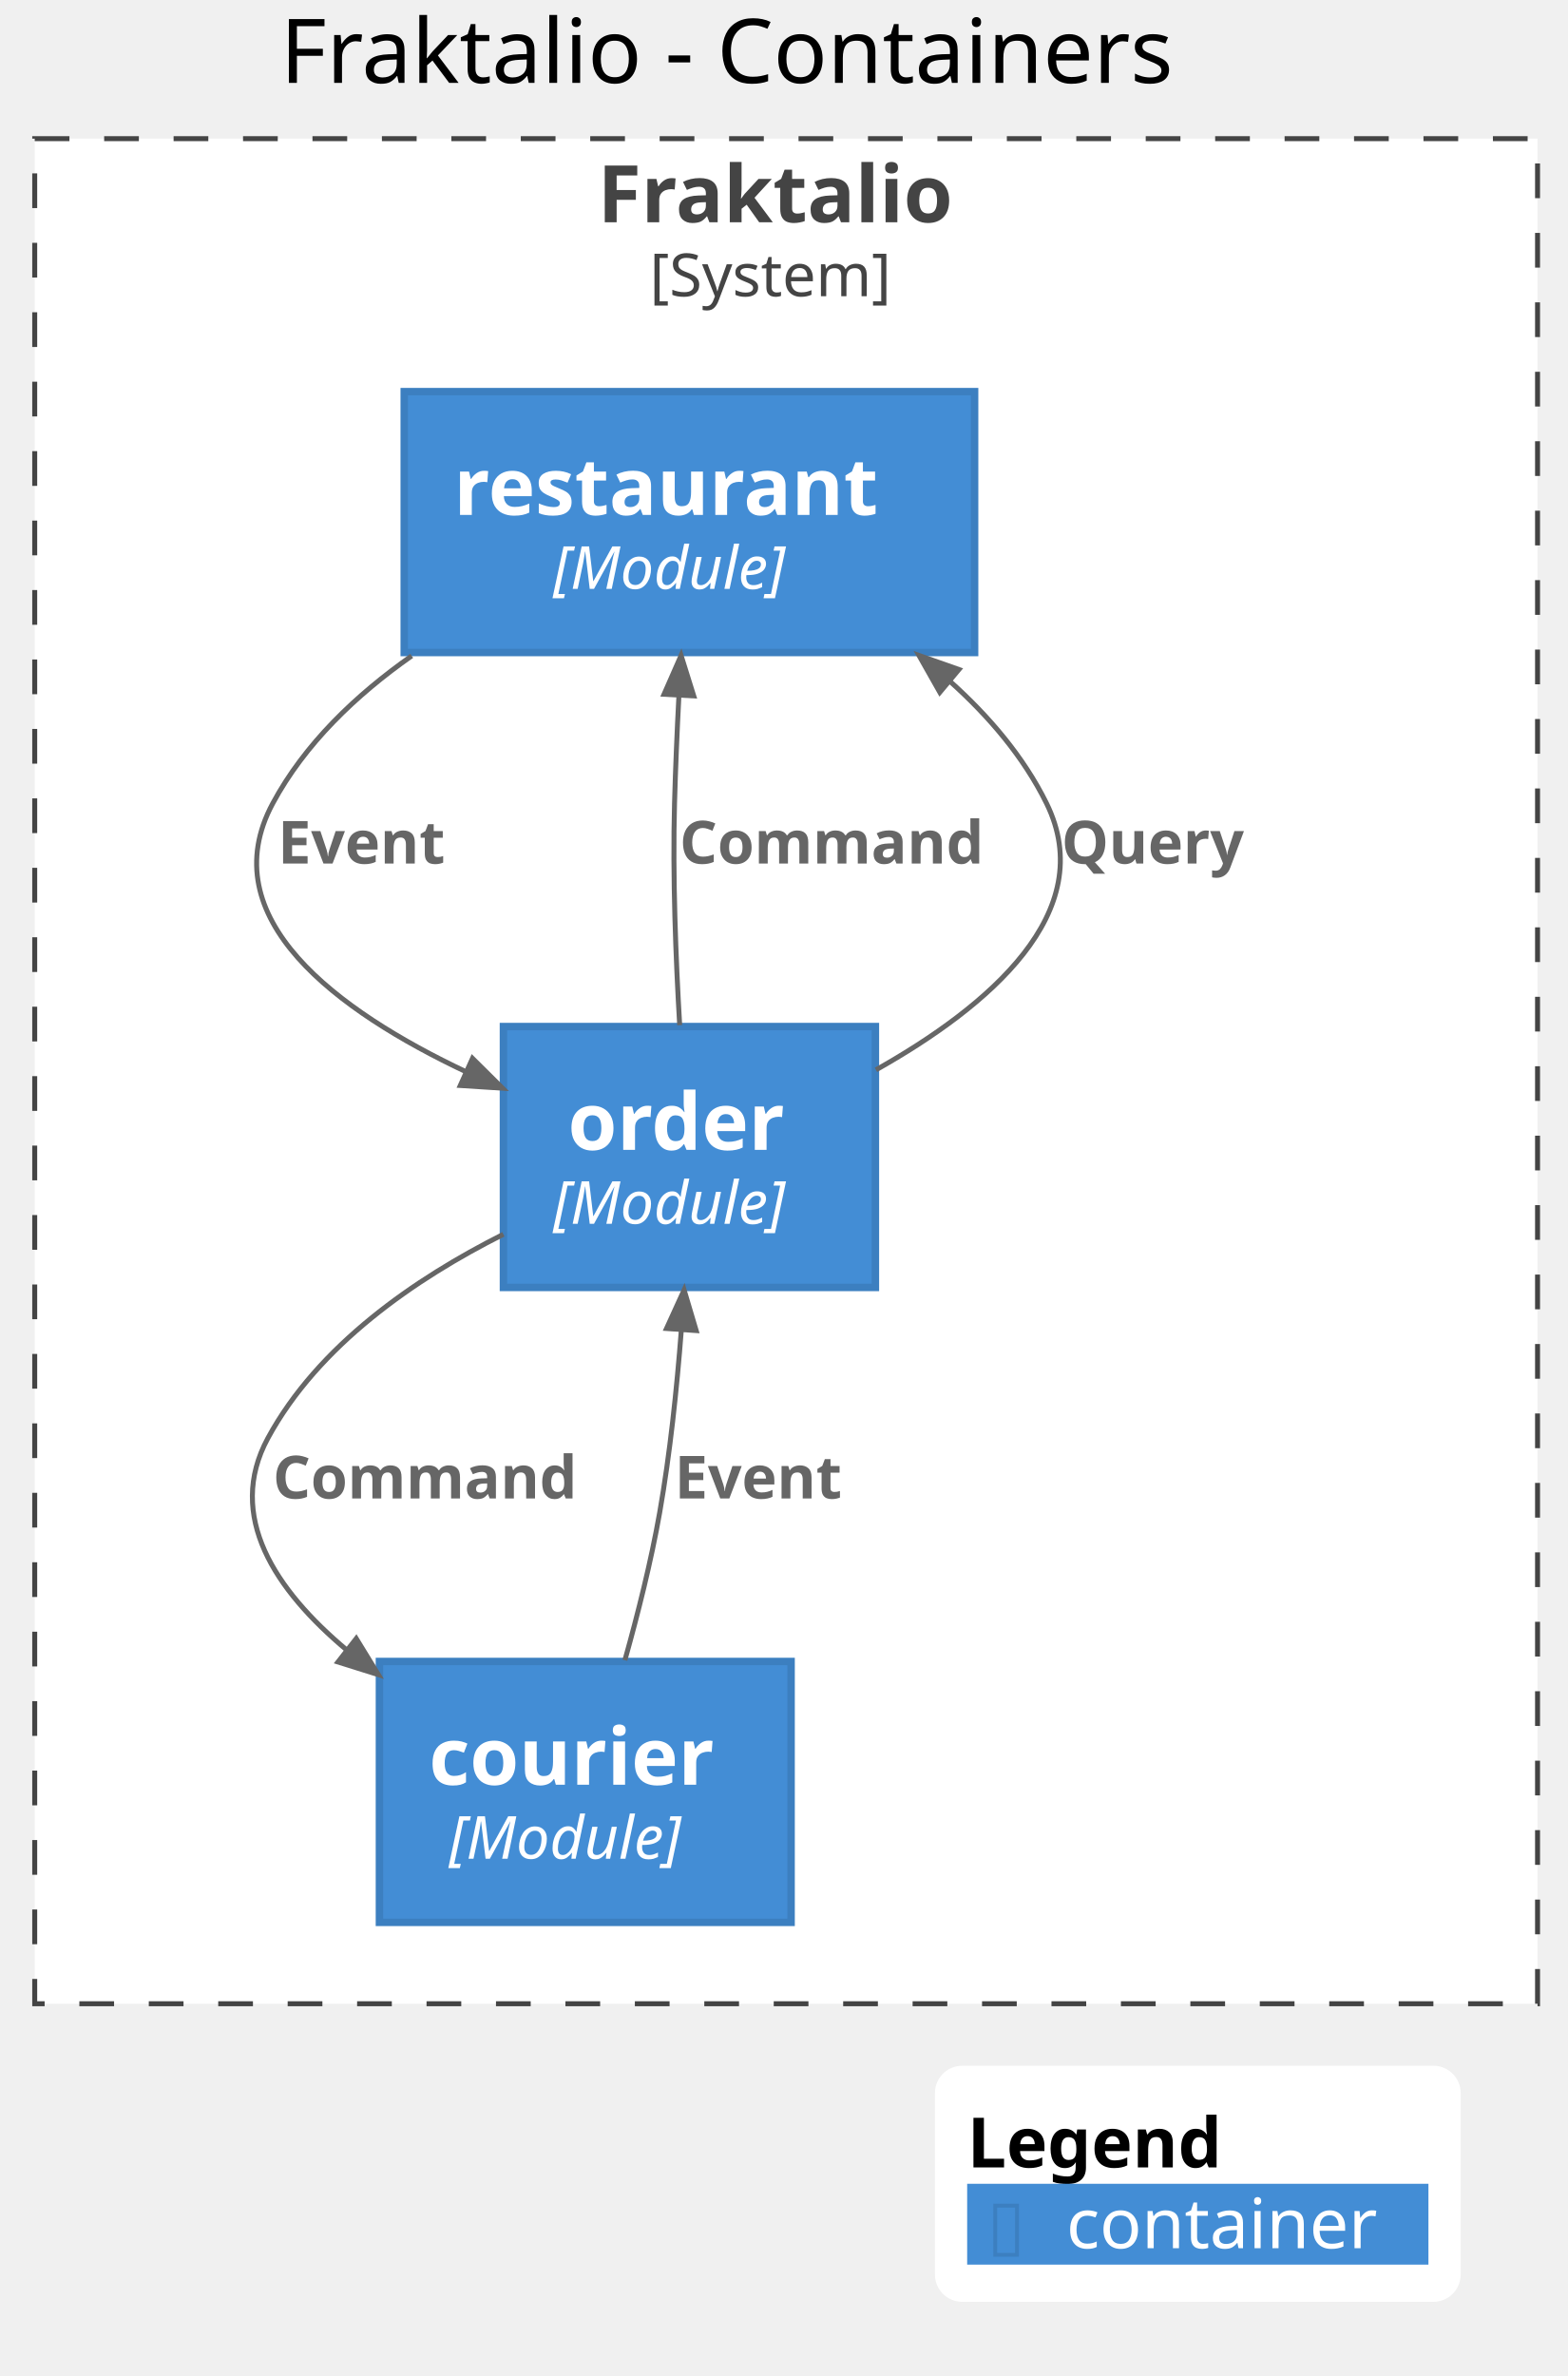
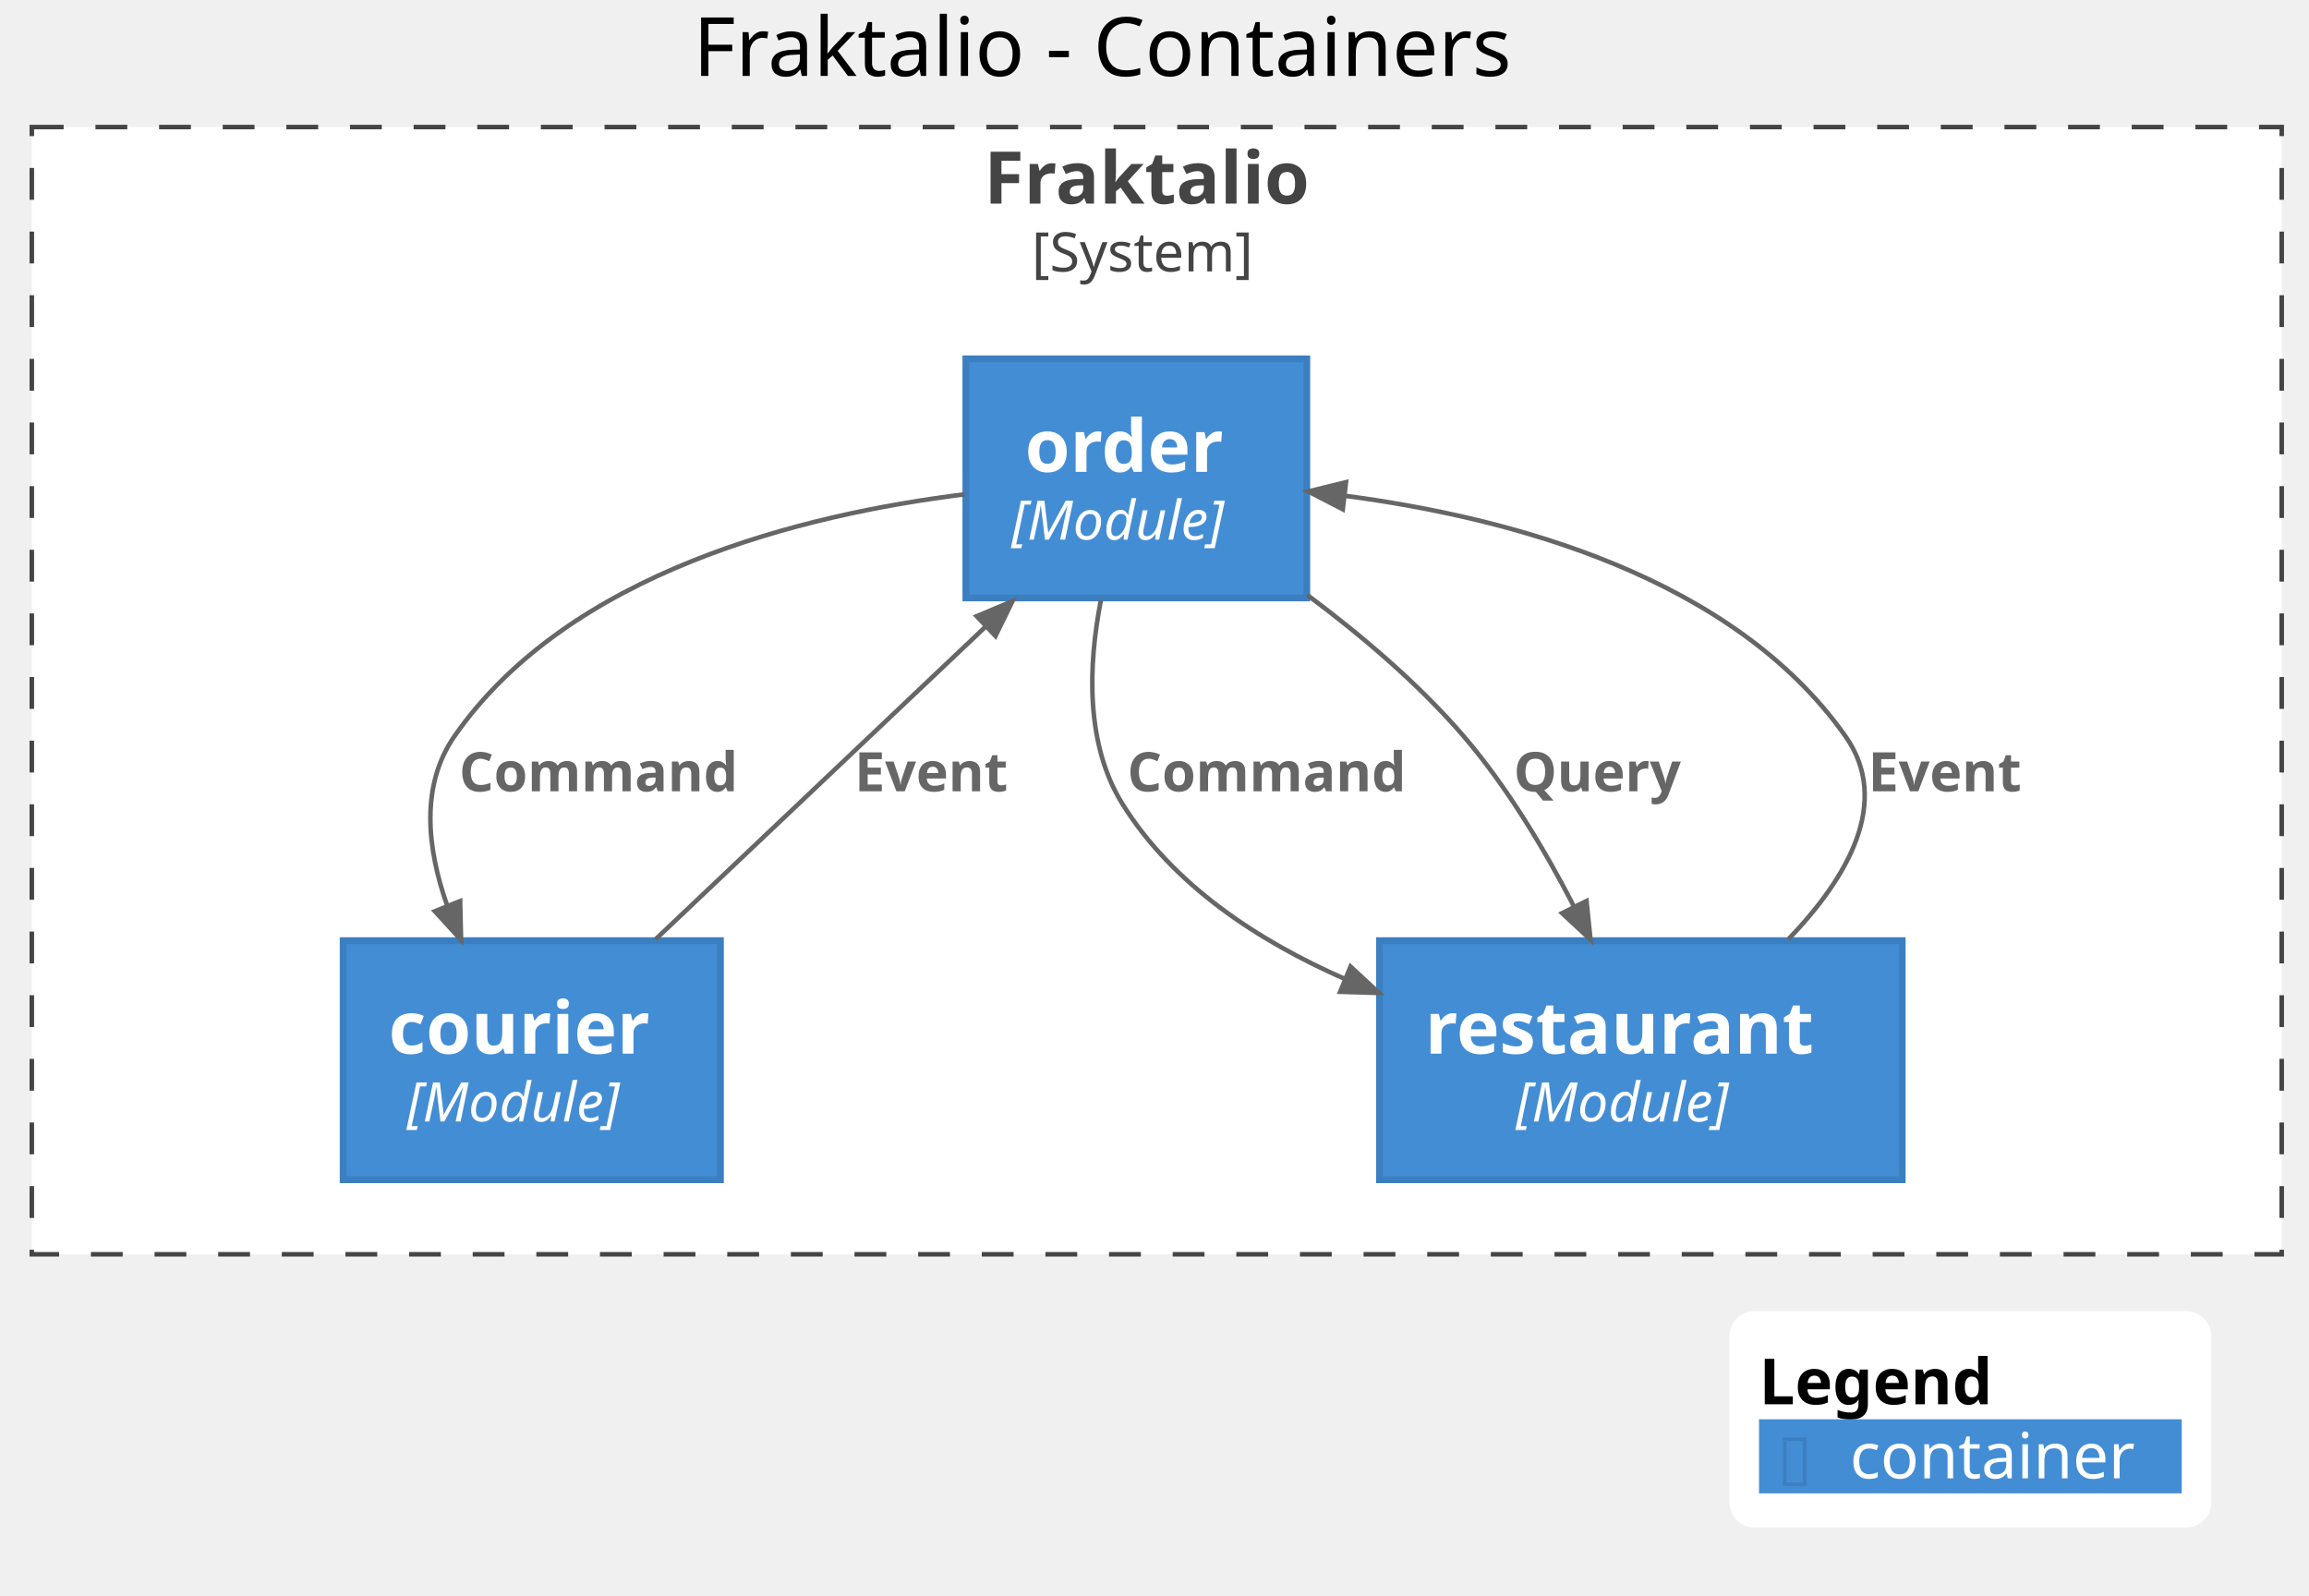
- <svg xmlns="http://www.w3.org/2000/svg" contentScriptType="application/ecmascript" contentStyleType="text/css" height="479px" preserveAspectRatio="none" style="width:316px;height:479px;background:#FFFFFF;" version="1.1" viewBox="0 0 316 479" width="316px" zoomAndPan="magnify">
+ <svg xmlns="http://www.w3.org/2000/svg" contentScriptType="application/ecmascript" contentStyleType="text/css" height="351px" preserveAspectRatio="none" style="width:508px;height:351px;background:#FFFFFF;" version="1.1" viewBox="0 0 508 351" width="508px" zoomAndPan="magnify">
  <defs />
  <g>
-     <text fill="#000000" font-family="sans-serif" font-size="18" lengthAdjust="spacing" textLength="190" x="56.5" y="16.708">Fraktalio - Containers</text>
-     <rect fill="#FFFFFF" height="376" style="stroke:#444444;stroke-width:1.0;stroke-dasharray:7.0,7.0;" width="303" x="7" y="27.953" />
-     <text fill="#444444" font-family="sans-serif" font-size="16" font-weight="bold" lengthAdjust="spacing" textLength="76" x="120.5" y="44.805">Fraktalio</text>
-     <text fill="#444444" font-family="sans-serif" font-size="12" lengthAdjust="spacing" textLength="55" x="131" y="59.717">[System]</text>
-     <rect fill="#438DD5" height="52.594" style="stroke:#3C7FC0;stroke-width:1.5;" width="115" x="81.5" y="78.953" />
-     <text fill="#FFFFFF" font-family="sans-serif" font-size="16" font-weight="bold" lengthAdjust="spacing" textLength="95" x="91.5" y="103.805">restaurant</text>
-     <text fill="#FFFFFF" font-family="sans-serif" font-size="12" font-style="italic" lengthAdjust="spacing" textLength="55" x="111.5" y="118.717">[Module]</text>
-     <rect fill="#438DD5" height="52.594" style="stroke:#3C7FC0;stroke-width:1.5;" width="83" x="76.5" y="334.953" />
-     <text fill="#FFFFFF" font-family="sans-serif" font-size="16" font-weight="bold" lengthAdjust="spacing" textLength="63" x="86.5" y="359.805">courier</text>
-     <text fill="#FFFFFF" font-family="sans-serif" font-size="12" font-style="italic" lengthAdjust="spacing" textLength="55" x="90.5" y="374.717">[Module]</text>
-     <rect fill="#438DD5" height="52.594" style="stroke:#3C7FC0;stroke-width:1.5;" width="75" x="101.5" y="206.953" />
-     <text fill="#FFFFFF" font-family="sans-serif" font-size="16" font-weight="bold" lengthAdjust="spacing" textLength="49" x="114.5" y="231.805">order</text>
-     <text fill="#FFFFFF" font-family="sans-serif" font-size="12" font-style="italic" lengthAdjust="spacing" textLength="55" x="111.5" y="246.717">[Module]</text>
-     <path d="M125.99,334.693 C128.6,325.403 131.27,314.783 133,304.953 C135.09,293.073 136.46,279.943 137.36,268.263 " fill="none" id="Fraktalio.courier-to-Fraktalio.order" style="stroke:#666666;stroke-width:1.0;" />
-     <polygon fill="#666666" points="137.93,260.053,134.381,267.825,140.366,268.243,137.93,260.053" style="stroke:#666666;stroke-width:1.0;" />
-     <text fill="#666666" font-family="sans-serif" font-size="12" font-weight="bold" lengthAdjust="spacing" textLength="39" x="136" y="302.092">Event</text>
-     <path d="M101.49,248.833 C83.7,257.773 64.15,271.203 54,289.953 C45.53,305.603 55.49,320.553 69.89,332.623 " fill="none" id="Fraktalio.order-to-Fraktalio.courier" style="stroke:#666666;stroke-width:1.0;" />
-     <polygon fill="#666666" points="76.29,337.613,71.827,330.327,68.137,335.058,76.29,337.613" style="stroke:#666666;stroke-width:1.0;" />
-     <text fill="#666666" font-family="sans-serif" font-size="12" font-weight="bold" lengthAdjust="spacing" textLength="69" x="55" y="302.092">Command</text>
-     <path d="M83.01,132.223 C71.78,140.103 61.46,149.943 55,161.953 C42.55,185.093 67.95,203.773 93.99,216.083 " fill="none" id="Fraktalio.restaurant-to-Fraktalio.order" style="stroke:#666666;stroke-width:1.0;" />
-     <polygon fill="#666666" points="101.33,219.383,95.266,213.364,92.804,218.835,101.33,219.383" style="stroke:#666666;stroke-width:1.0;" />
-     <text fill="#666666" font-family="sans-serif" font-size="12" font-weight="bold" lengthAdjust="spacing" textLength="39" x="56" y="174.092">Event</text>
-     <path d="M137.04,206.673 C136.25,193.333 135.6,176.773 136,161.953 C136.19,154.953 136.51,147.453 136.88,140.313 " fill="none" id="Fraktalio.order-to-Fraktalio.restaurant" style="stroke:#666666;stroke-width:1.0;" />
-     <polygon fill="#666666" points="137.32,132.143,133.882,139.965,139.872,140.297,137.32,132.143" style="stroke:#666666;stroke-width:1.0;" />
-     <text fill="#666666" font-family="sans-serif" font-size="12" font-weight="bold" lengthAdjust="spacing" textLength="69" x="137" y="174.092">Command</text>
-     <path d="M176.61,215.683 C199.26,202.953 221.81,183.933 211,161.953 C206.39,152.583 199.36,144.353 191.46,137.293 " fill="none" id="Fraktalio.order-to-Fraktalio.restaurant-1" style="stroke:#666666;stroke-width:1.0;" />
-     <polygon fill="#666666" points="185.28,132.133,189.488,139.569,193.34,134.968,185.28,132.133" style="stroke:#666666;stroke-width:1.0;" />
-     <text fill="#666666" font-family="sans-serif" font-size="12" font-weight="bold" lengthAdjust="spacing" textLength="42" x="214" y="174.092">Query</text>
-     <rect fill="#FFFFFF" height="46.594" rx="5" ry="5" style="stroke:#FFFFFF;stroke-width:1.0;" width="105" x="189" y="416.953" />
-     <rect height="16.297" style="stroke:none;stroke-width:1.0;fill:none;" width="93" x="195" y="423.953" />
-     <text fill="#000000" font-family="sans-serif" font-size="14" font-weight="bold" lengthAdjust="spacing" textLength="59" x="195" y="436.948">Legend</text>
-     <text fill="#FFFFFF" font-family="sans-serif" font-size="14" lengthAdjust="spacing" textLength="0" x="258" y="436.948" />
-     <rect fill="#438DD5" height="16.297" style="stroke:none;stroke-width:1.0;" width="93" x="195" y="440.25" />
-     <text fill="#3C7FC0" font-family="sans-serif" font-size="14" lengthAdjust="spacing" textLength="8" x="199" y="453.245">▯</text>
-     <text fill="#FFFFFF" font-family="sans-serif" font-size="14" lengthAdjust="spacing" textLength="0" x="211" y="453.245" />
-     <text fill="#FFFFFF" font-family="sans-serif" font-size="14" lengthAdjust="spacing" textLength="65" x="215" y="453.245">container</text>
-     <text fill="#FFFFFF" font-family="sans-serif" font-size="14" lengthAdjust="spacing" textLength="0" x="288" y="453.245" />
-     <line style="stroke:#00000000;stroke-width:1.0;" x1="195" x2="288" y1="423.953" y2="423.953" />
-     <line style="stroke:#00000000;stroke-width:1.0;" x1="195" x2="288" y1="440.25" y2="440.25" />
-     <line style="stroke:#00000000;stroke-width:1.0;" x1="195" x2="288" y1="456.547" y2="456.547" />
-     <line style="stroke:#00000000;stroke-width:1.0;" x1="195" x2="195" y1="423.953" y2="456.547" />
-     <line style="stroke:#00000000;stroke-width:1.0;" x1="288" x2="288" y1="423.953" y2="456.547" />
+     <text fill="#000000" font-family="sans-serif" font-size="18" lengthAdjust="spacing" textLength="190" x="152.5" y="16.708">Fraktalio - Containers</text>
+     <rect fill="#FFFFFF" height="248" style="stroke:#444444;stroke-width:1.0;stroke-dasharray:7.0,7.0;" width="495" x="7" y="27.953" />
+     <text fill="#444444" font-family="sans-serif" font-size="16" font-weight="bold" lengthAdjust="spacing" textLength="76" x="216.5" y="44.805">Fraktalio</text>
+     <text fill="#444444" font-family="sans-serif" font-size="12" lengthAdjust="spacing" textLength="55" x="227" y="59.717">[System]</text>
+     <rect fill="#438DD5" height="52.594" style="stroke:#3C7FC0;stroke-width:1.5;" width="75" x="212.5" y="78.953" />
+     <text fill="#FFFFFF" font-family="sans-serif" font-size="16" font-weight="bold" lengthAdjust="spacing" textLength="49" x="225.5" y="103.805">order</text>
+     <text fill="#FFFFFF" font-family="sans-serif" font-size="12" font-style="italic" lengthAdjust="spacing" textLength="55" x="222.5" y="118.717">[Module]</text>
+     <rect fill="#438DD5" height="52.594" style="stroke:#3C7FC0;stroke-width:1.5;" width="83" x="75.5" y="206.953" />
+     <text fill="#FFFFFF" font-family="sans-serif" font-size="16" font-weight="bold" lengthAdjust="spacing" textLength="63" x="85.5" y="231.805">courier</text>
+     <text fill="#FFFFFF" font-family="sans-serif" font-size="12" font-style="italic" lengthAdjust="spacing" textLength="55" x="89.5" y="246.717">[Module]</text>
+     <rect fill="#438DD5" height="52.594" style="stroke:#3C7FC0;stroke-width:1.5;" width="115" x="303.5" y="206.953" />
+     <text fill="#FFFFFF" font-family="sans-serif" font-size="16" font-weight="bold" lengthAdjust="spacing" textLength="95" x="313.5" y="231.805">restaurant</text>
+     <text fill="#FFFFFF" font-family="sans-serif" font-size="12" font-style="italic" lengthAdjust="spacing" textLength="55" x="333.5" y="246.717">[Module]</text>
+     <path d="M144.2,206.683 C165.26,186.733 194.52,159.013 216.93,137.783 " fill="none" id="Fraktalio.courier-to-Fraktalio.order" style="stroke:#666666;stroke-width:1.0;" />
+     <polygon fill="#666666" points="222.76,132.253,214.887,135.571,219.01,139.93,222.76,132.253" style="stroke:#666666;stroke-width:1.0;" />
+     <text fill="#666666" font-family="sans-serif" font-size="12" font-weight="bold" lengthAdjust="spacing" textLength="39" x="188" y="174.092">Event</text>
+     <path d="M212.24,108.753 C176.66,113.163 125.15,125.833 100,161.953 C92.43,172.823 93.95,186.653 98.37,199.193 " fill="none" id="Fraktalio.order-to-Fraktalio.courier" style="stroke:#666666;stroke-width:1.0;" />
+     <polygon fill="#666666" points="101.44,206.783,101.234,198.242,95.669,200.483,101.44,206.783" style="stroke:#666666;stroke-width:1.0;" />
+     <text fill="#666666" font-family="sans-serif" font-size="12" font-weight="bold" lengthAdjust="spacing" textLength="69" x="101" y="174.092">Command</text>
+     <path d="M393.48,206.623 C406.47,193.113 416.21,176.423 406,161.953 C381.27,126.903 332.37,113.863 295.88,109.073 " fill="none" id="Fraktalio.restaurant-to-Fraktalio.order" style="stroke:#666666;stroke-width:1.0;" />
+     <polygon fill="#666666" points="287.83,108.123,295.421,112.045,296.128,106.087,287.83,108.123" style="stroke:#666666;stroke-width:1.0;" />
+     <text fill="#666666" font-family="sans-serif" font-size="12" font-weight="bold" lengthAdjust="spacing" textLength="39" x="411" y="174.092">Event</text>
+     <path d="M242.2,132.063 C239.42,146.313 238.75,163.763 247,176.953 C258.13,194.743 276.78,206.983 295.81,215.343 " fill="none" id="Fraktalio.order-to-Fraktalio.restaurant" style="stroke:#666666;stroke-width:1.0;" />
+     <polygon fill="#666666" points="303.39,218.463,297.132,212.646,294.85,218.195,303.39,218.463" style="stroke:#666666;stroke-width:1.0;" />
+     <text fill="#666666" font-family="sans-serif" font-size="12" font-weight="bold" lengthAdjust="spacing" textLength="69" x="248" y="174.092">Command</text>
+     <path d="M287.65,130.923 C299.53,139.783 312.13,150.463 322,161.953 C331.6,173.133 339.9,187.043 346.35,199.553 " fill="none" id="Fraktalio.order-to-Fraktalio.restaurant-1" style="stroke:#666666;stroke-width:1.0;" />
+     <polygon fill="#666666" points="349.93,206.723,349.042,198.225,343.674,200.904,349.93,206.723" style="stroke:#666666;stroke-width:1.0;" />
+     <text fill="#666666" font-family="sans-serif" font-size="12" font-weight="bold" lengthAdjust="spacing" textLength="42" x="333" y="174.092">Query</text>
+     <rect fill="#FFFFFF" height="46.594" rx="5" ry="5" style="stroke:#FFFFFF;stroke-width:1.0;" width="105" x="381" y="288.953" />
+     <rect height="16.297" style="stroke:none;stroke-width:1.0;fill:none;" width="93" x="387" y="295.953" />
+     <text fill="#000000" font-family="sans-serif" font-size="14" font-weight="bold" lengthAdjust="spacing" textLength="59" x="387" y="308.948">Legend</text>
+     <text fill="#FFFFFF" font-family="sans-serif" font-size="14" lengthAdjust="spacing" textLength="0" x="450" y="308.948" />
+     <rect fill="#438DD5" height="16.297" style="stroke:none;stroke-width:1.0;" width="93" x="387" y="312.25" />
+     <text fill="#3C7FC0" font-family="sans-serif" font-size="14" lengthAdjust="spacing" textLength="8" x="391" y="325.245">▯</text>
+     <text fill="#FFFFFF" font-family="sans-serif" font-size="14" lengthAdjust="spacing" textLength="0" x="403" y="325.245" />
+     <text fill="#FFFFFF" font-family="sans-serif" font-size="14" lengthAdjust="spacing" textLength="65" x="407" y="325.245">container</text>
+     <text fill="#FFFFFF" font-family="sans-serif" font-size="14" lengthAdjust="spacing" textLength="0" x="480" y="325.245" />
+     <line style="stroke:#00000000;stroke-width:1.0;" x1="387" x2="480" y1="295.953" y2="295.953" />
+     <line style="stroke:#00000000;stroke-width:1.0;" x1="387" x2="480" y1="312.25" y2="312.25" />
+     <line style="stroke:#00000000;stroke-width:1.0;" x1="387" x2="480" y1="328.547" y2="328.547" />
+     <line style="stroke:#00000000;stroke-width:1.0;" x1="387" x2="387" y1="295.953" y2="328.547" />
+     <line style="stroke:#00000000;stroke-width:1.0;" x1="480" x2="480" y1="295.953" y2="328.547" />
  </g>
</svg>
